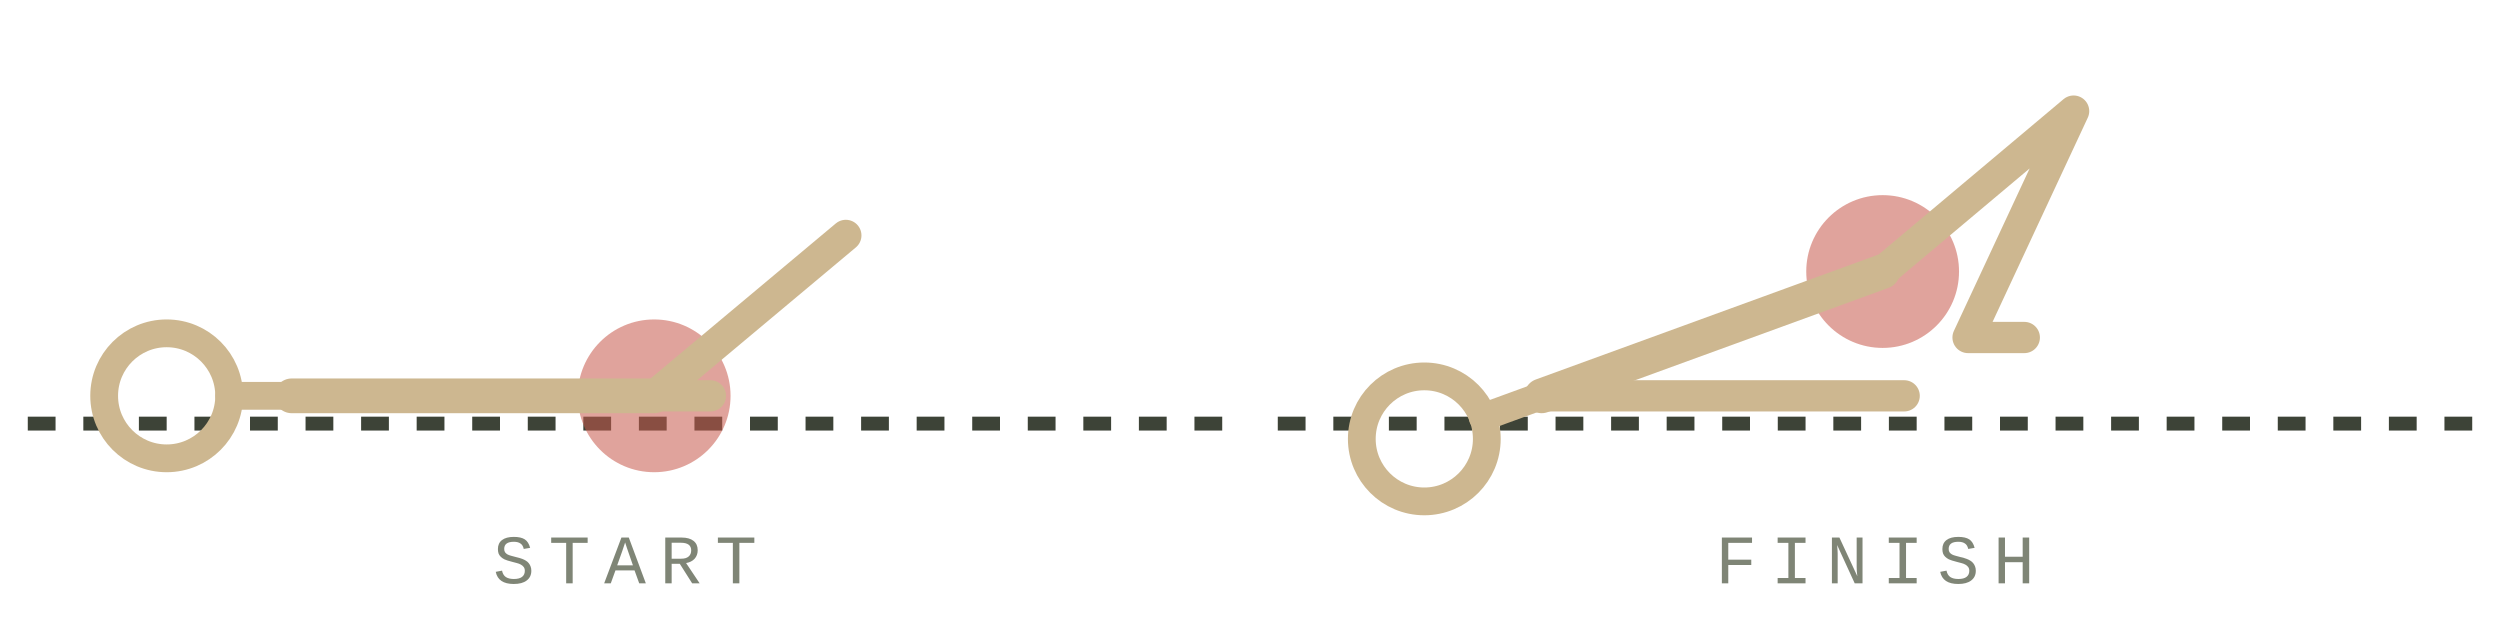
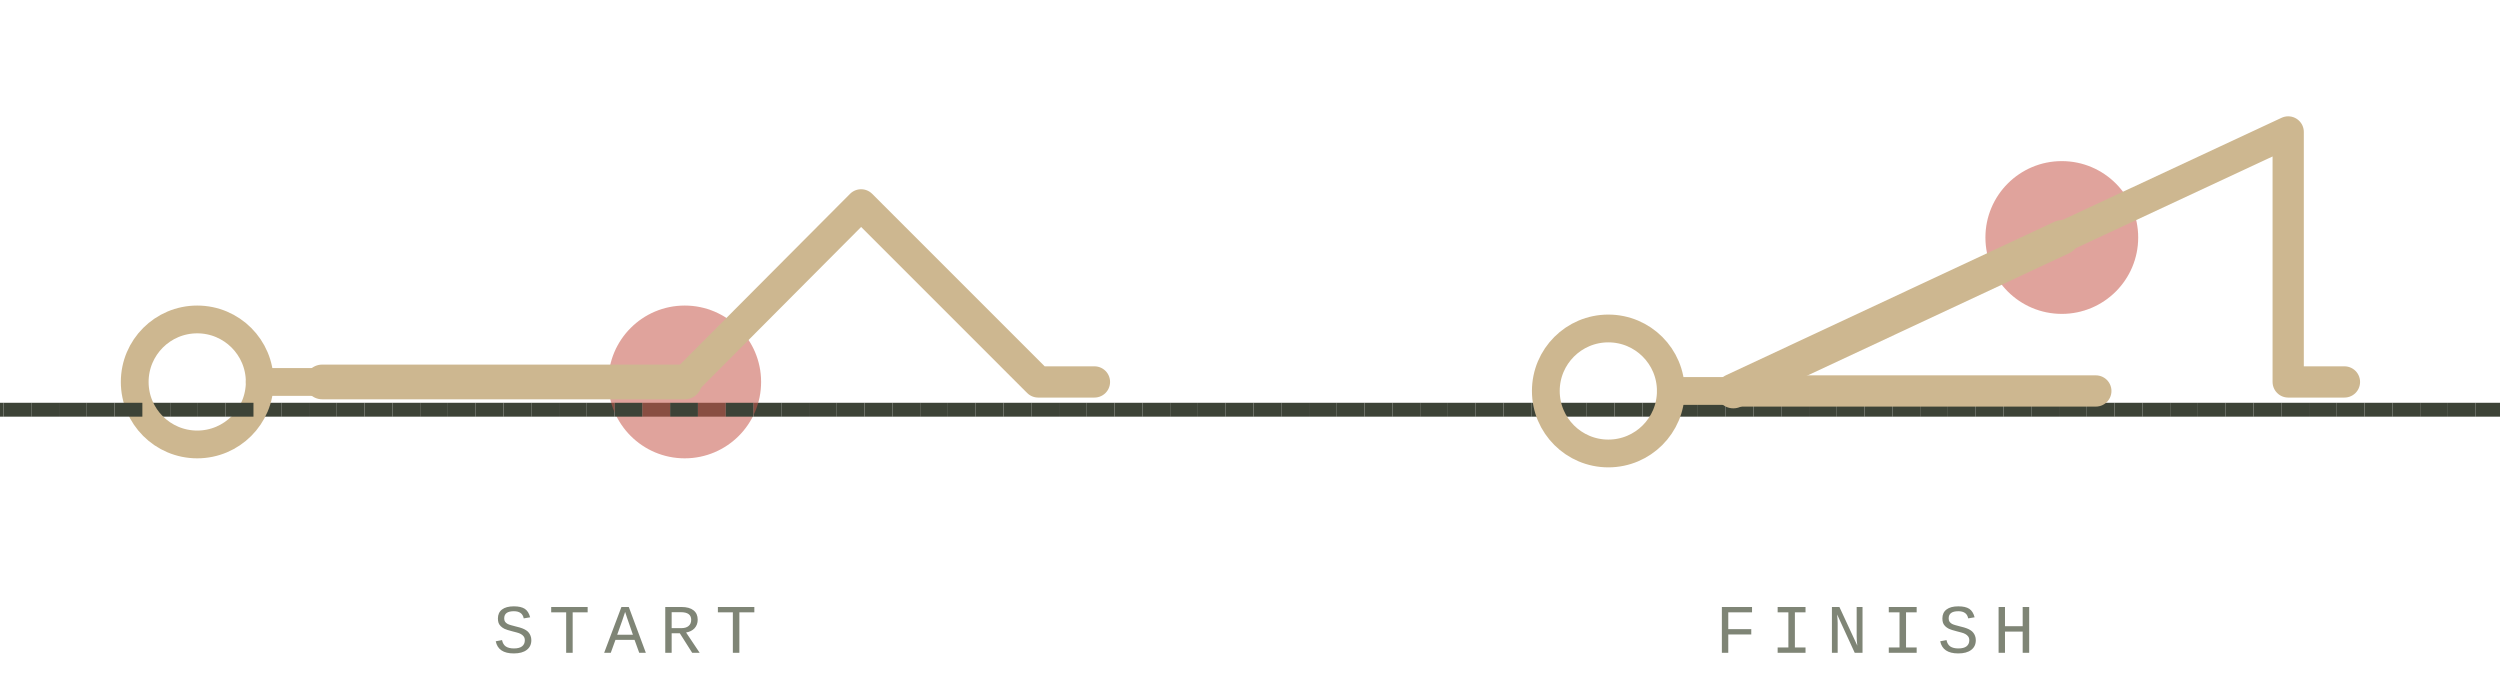
- <svg xmlns="http://www.w3.org/2000/svg" viewBox="0 125 360 90" role="img" aria-label="bridge start and finish positions">
+ <svg xmlns="http://www.w3.org/2000/svg" viewBox="0 127 360 99" role="img" aria-label="bridge start and finish positions">
  <g>
-     <line x1="4" y1="186" x2="176" y2="186" stroke="#3d4337" stroke-width="2" stroke-dasharray="4 4" />
-     <circle cx="94.2" cy="182.0" r="11" fill="#c7584a" opacity="0.55" />
-     <polyline points="94.2,182.0 42.0,182.0" fill="none" stroke="#cdb790" stroke-width="5" stroke-linecap="round" stroke-linejoin="round" opacity="1" />
-     <polyline points="42.0,182.0 33.0,182.0" fill="none" stroke="#cdb790" stroke-width="4" stroke-linecap="round" stroke-linejoin="round" opacity="1" />
-     <circle cx="24.0" cy="182.0" r="9.0" fill="none" stroke="#cdb790" stroke-width="4" />
-     <polyline points="94.2,182.0 121.8,158.9 94.2,182.0 102.3,182.0" fill="none" stroke="#cdb790" stroke-width="4.5" stroke-linecap="round" stroke-linejoin="round" opacity="1" />
-     <polyline points="42.0,182.0 69.0,182.0 94.2,182.0" fill="none" stroke="#cdb790" stroke-width="4.5" stroke-linecap="round" stroke-linejoin="round" opacity="1" />
-     <text x="90" y="209" text-anchor="middle" font-family="Consolas,'Courier New',monospace" font-size="10" letter-spacing="2" fill="#7f8576">START</text>
+     <g transform="translate(4.5 0.0) scale(1.0)">
+       <line x1="-400" y1="186" x2="580" y2="186" stroke="#3d4337" stroke-width="2" stroke-dasharray="4 4" />
+       <circle cx="94.1" cy="182.0" r="11" fill="#c7584a" opacity="0.55" />
+       <polyline points="94.1,182.0 41.9,182.0" fill="none" stroke="#cdb790" stroke-width="5" stroke-linecap="round" stroke-linejoin="round" opacity="1" />
+       <polyline points="41.9,182.0 32.9,182.0" fill="none" stroke="#cdb790" stroke-width="4" stroke-linecap="round" stroke-linejoin="round" opacity="1" />
+       <circle cx="23.9" cy="182.0" r="9.0" fill="none" stroke="#cdb790" stroke-width="4" />
+       <polyline points="94.1,182.0 119.5,156.5 145.0,182.0 153.1,182.0" fill="none" stroke="#cdb790" stroke-width="4.5" stroke-linecap="round" stroke-linejoin="round" opacity="1" />
+       <polyline points="41.9,182.0 68.9,182.0 94.1,182.0" fill="none" stroke="#cdb790" stroke-width="4.5" stroke-linecap="round" stroke-linejoin="round" opacity="1" />
+     </g>
+     <text x="90" y="221" text-anchor="middle" font-family="Consolas,'Courier New',monospace" font-size="10" letter-spacing="2" fill="#7f8576">START</text>
  </g>
  <g transform="translate(180,0)">
-     <line x1="4" y1="186" x2="176" y2="186" stroke="#3d4337" stroke-width="2" stroke-dasharray="4 4" />
-     <circle cx="91.1" cy="164.1" r="11" fill="#c7584a" opacity="0.55" />
-     <polyline points="91.1,164.1 42.0,182.0" fill="none" stroke="#cdb790" stroke-width="5" stroke-linecap="round" stroke-linejoin="round" opacity="1" />
-     <polyline points="42.0,182.0 33.5,185.1" fill="none" stroke="#cdb790" stroke-width="4" stroke-linecap="round" stroke-linejoin="round" opacity="1" />
-     <circle cx="25.1" cy="188.2" r="9.0" fill="none" stroke="#cdb790" stroke-width="4" />
-     <polyline points="91.1,164.1 118.6,141.0 103.4,173.6 111.5,173.6" fill="none" stroke="#cdb790" stroke-width="4.5" stroke-linecap="round" stroke-linejoin="round" opacity="1" />
-     <polyline points="42.0,182.0 69.0,182.0 94.2,182.0" fill="none" stroke="#cdb790" stroke-width="4.5" stroke-linecap="round" stroke-linejoin="round" opacity="1" />
-     <text x="90" y="209" text-anchor="middle" font-family="Consolas,'Courier New',monospace" font-size="10" letter-spacing="2" fill="#7f8576">FINISH</text>
+     <g transform="translate(4.5 0.0) scale(1.0)">
+       <line x1="-400" y1="186" x2="580" y2="186" stroke="#3d4337" stroke-width="2" stroke-dasharray="4 4" />
+       <circle cx="112.4" cy="161.2" r="11" fill="#c7584a" opacity="0.55" />
+       <polyline points="112.4,161.2 65.1,183.3" fill="none" stroke="#cdb790" stroke-width="5" stroke-linecap="round" stroke-linejoin="round" opacity="1" />
+       <polyline points="65.1,183.3 56.1,183.3" fill="none" stroke="#cdb790" stroke-width="4" stroke-linecap="round" stroke-linejoin="round" opacity="1" />
+       <circle cx="47.1" cy="183.3" r="9.0" fill="none" stroke="#cdb790" stroke-width="4" />
+       <polyline points="112.4,161.2 145.0,146.0 145.0,182.0 153.1,182.0" fill="none" stroke="#cdb790" stroke-width="4.5" stroke-linecap="round" stroke-linejoin="round" opacity="1" />
+       <polyline points="65.1,183.3 92.1,183.3 117.3,183.3" fill="none" stroke="#cdb790" stroke-width="4.5" stroke-linecap="round" stroke-linejoin="round" opacity="1" />
+     </g>
+     <text x="90" y="221" text-anchor="middle" font-family="Consolas,'Courier New',monospace" font-size="10" letter-spacing="2" fill="#7f8576">FINISH</text>
  </g>
-   <path d="M171 103.5 l8 -6 v12 z" fill="#7f8576" transform="translate(5,0)" />
+   <path d="M176 109 l8 -6 v12 z" fill="#7f8576" />
</svg>
